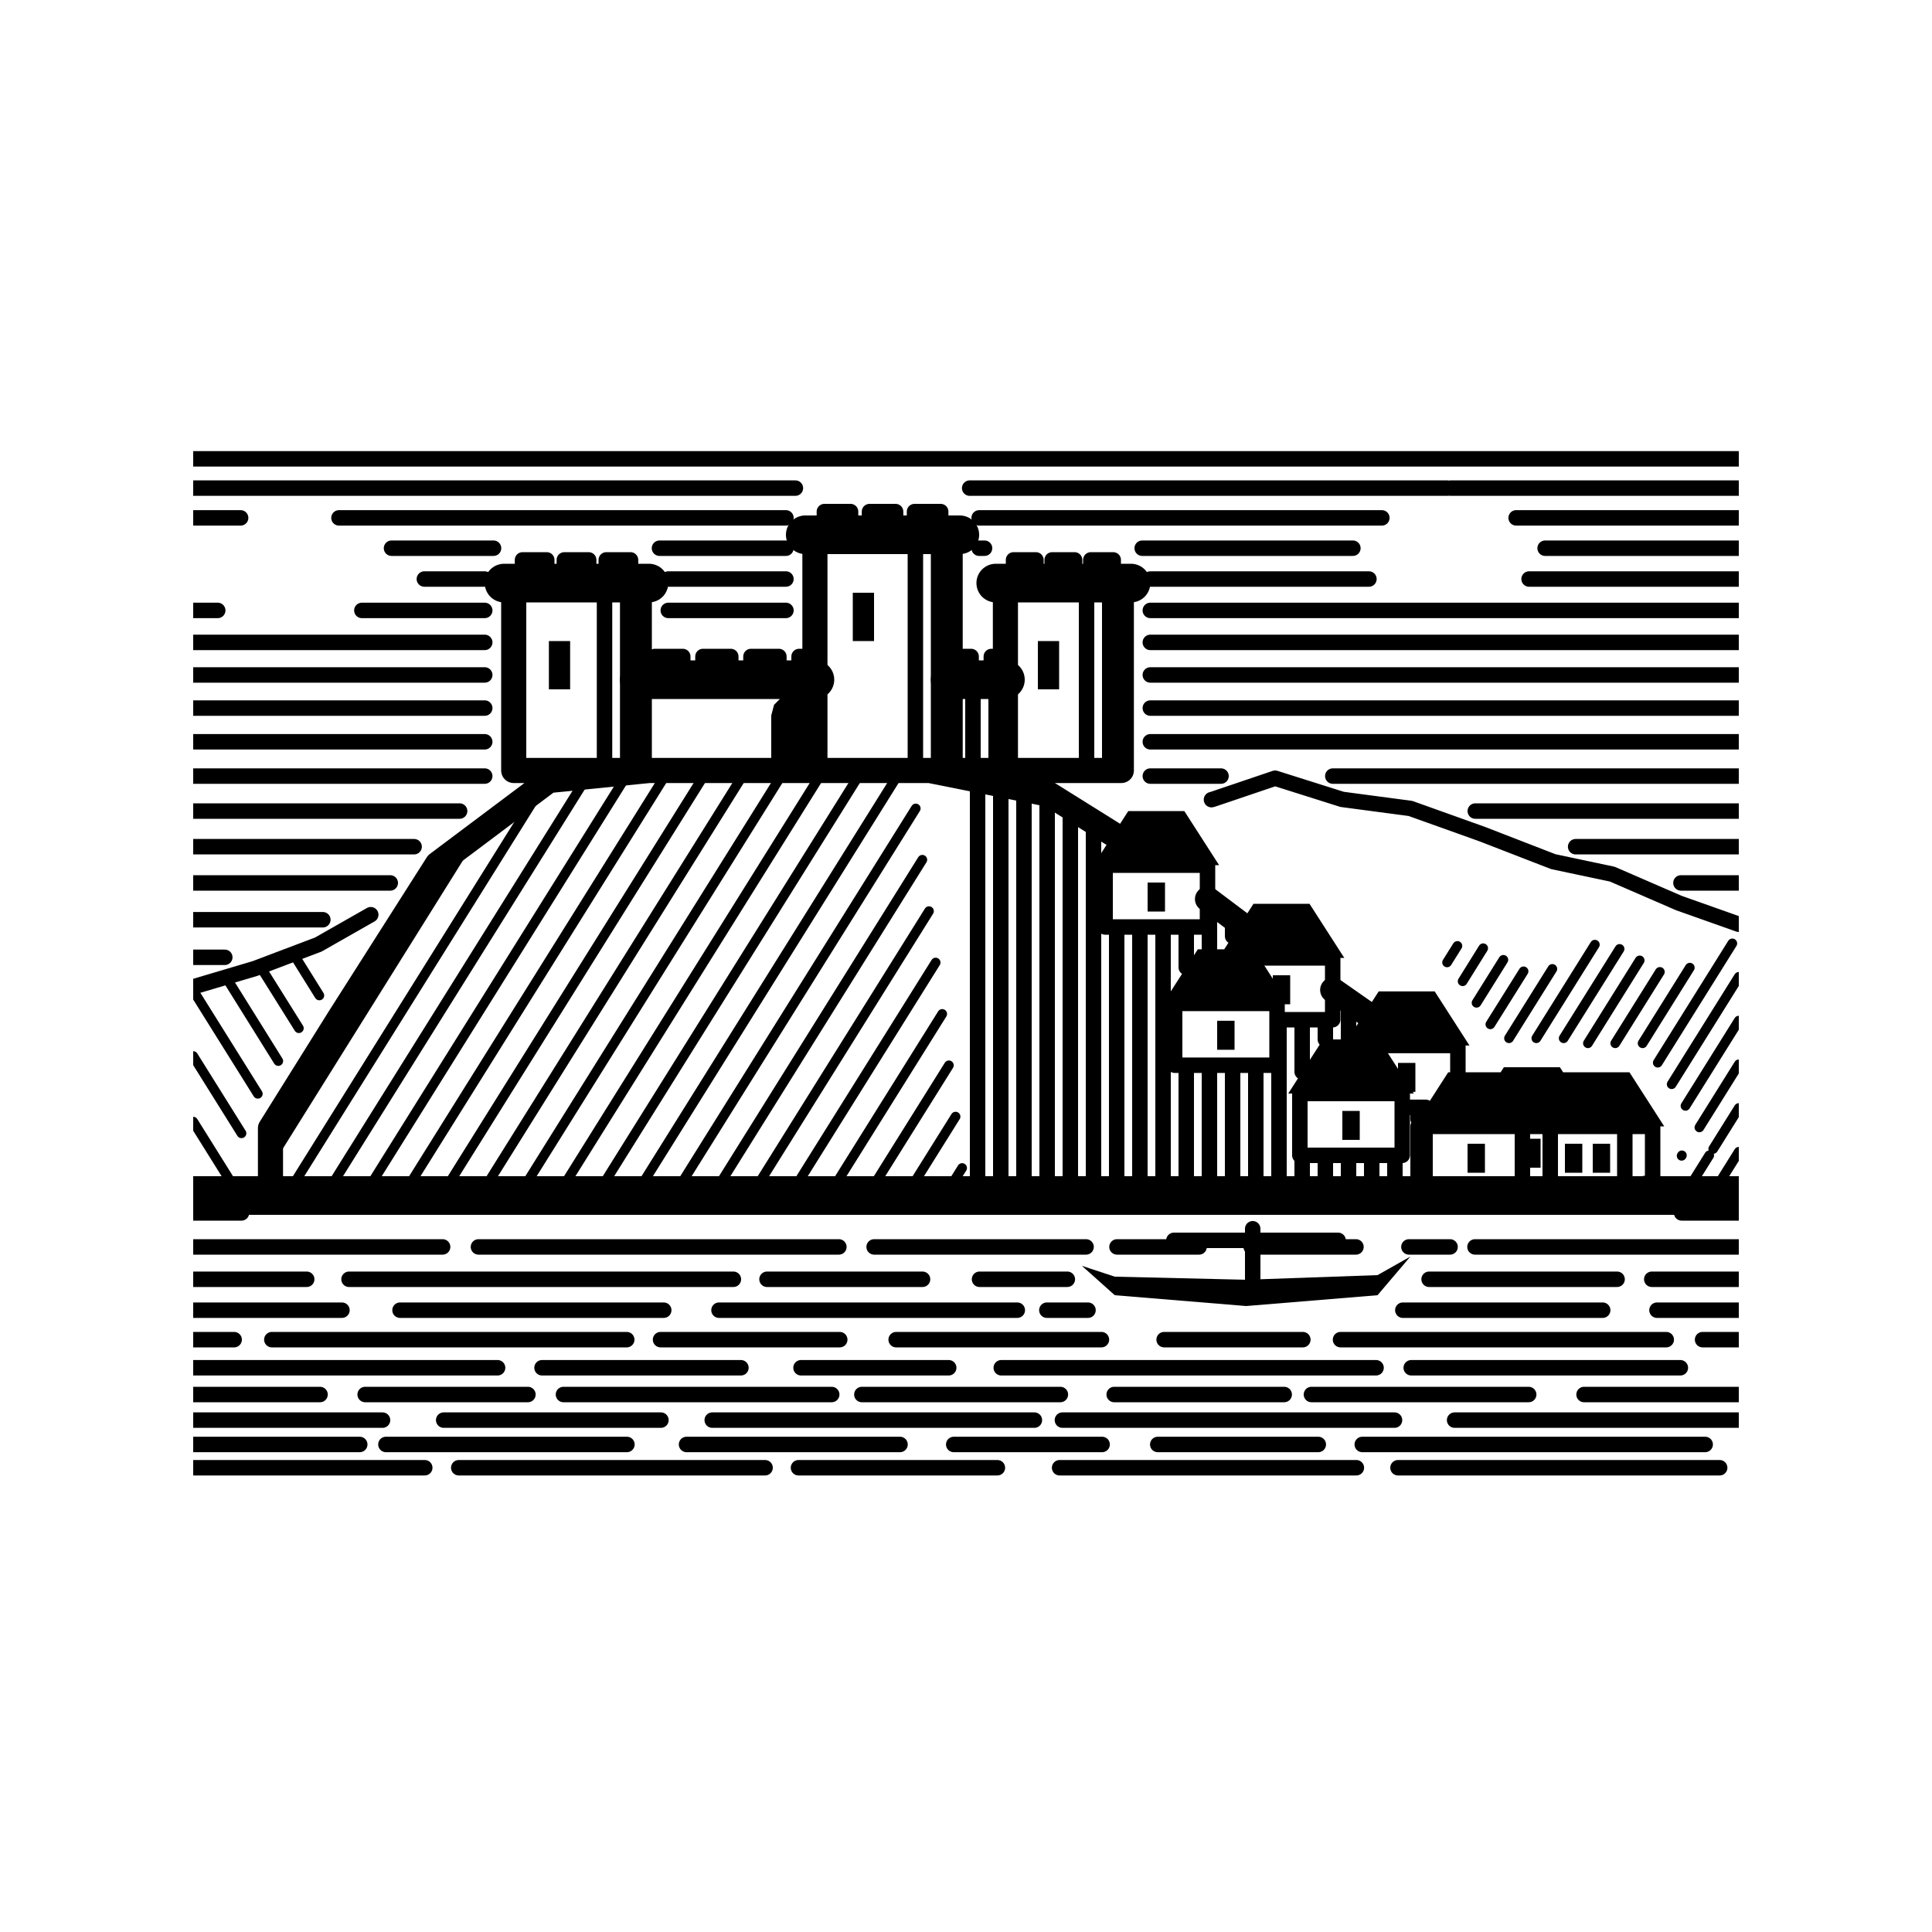
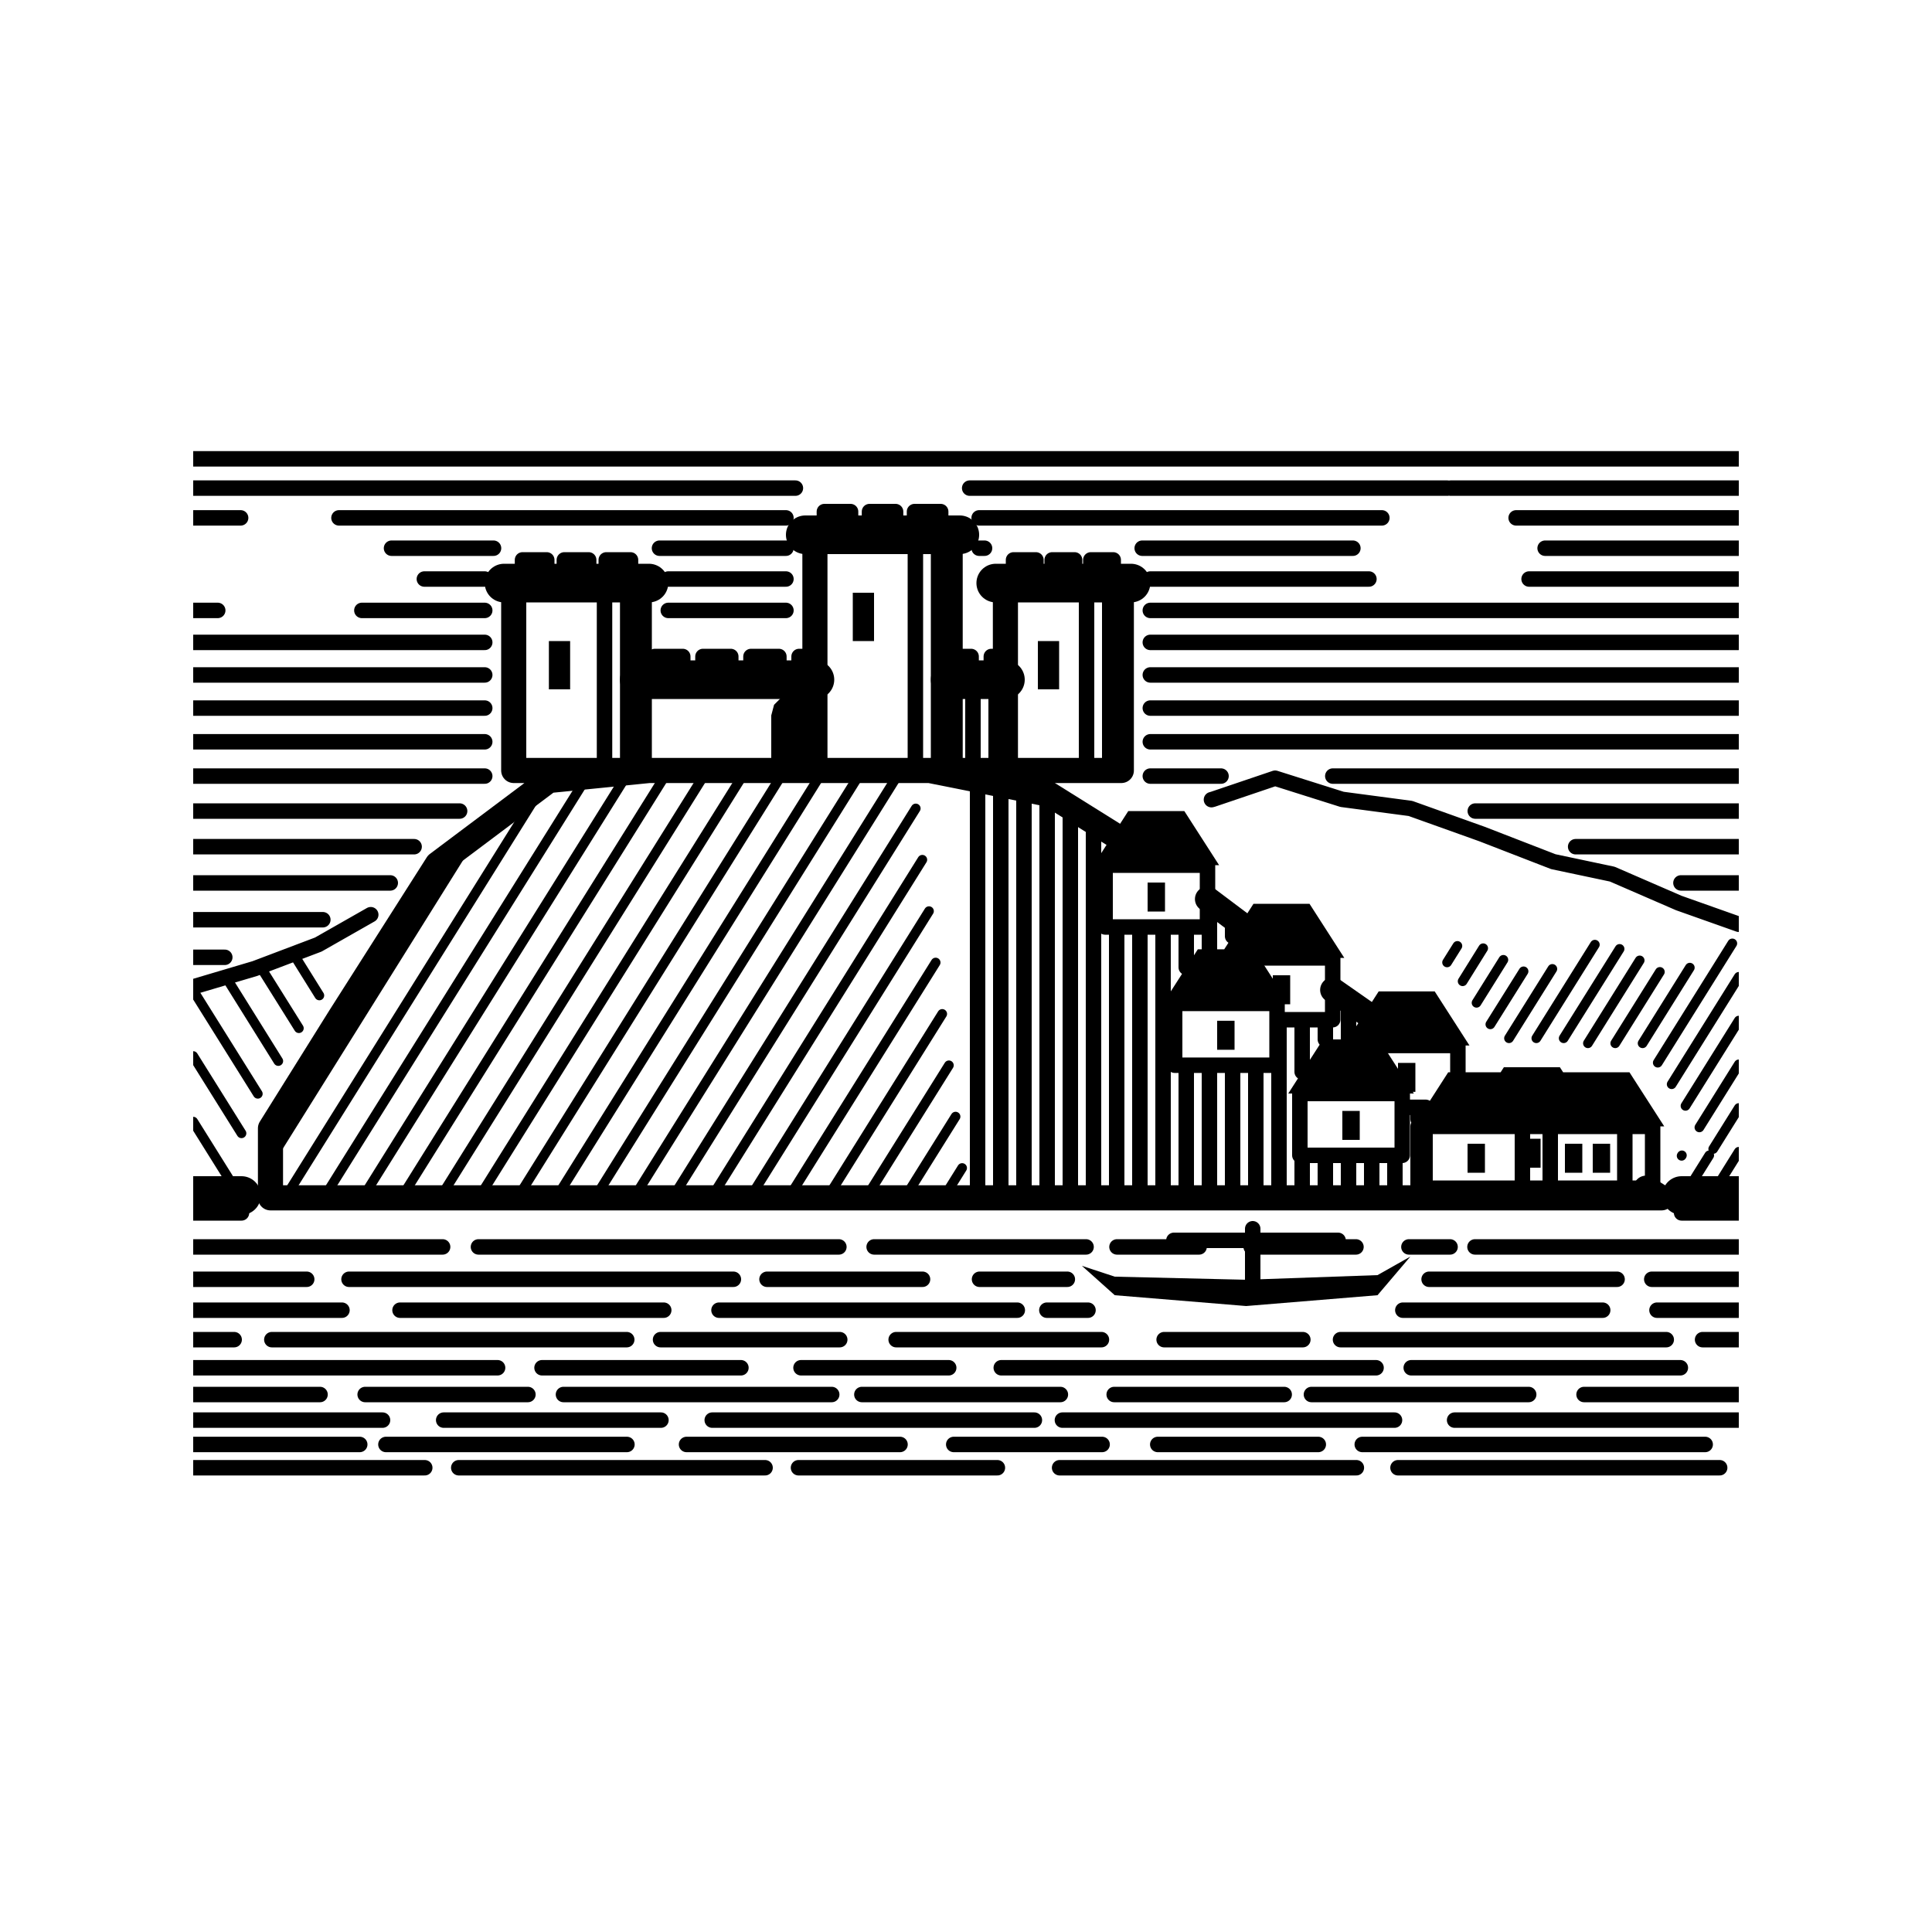
<svg xmlns="http://www.w3.org/2000/svg" viewBox="0 0 200 200">
  <defs>
    <clipPath id="w">
      <path d="M20 46L180 46L180 154L20 154Z" />
    </clipPath>
  </defs>
  <g clip-path="url(#w)" fill="none" stroke="#000" stroke-linecap="round" stroke-linejoin="round">
    <path d="M113.2 89.56L116.8 83.96L122.6 83.96L126.2 89.56ZM118.8 91.36L120.6 91.36L120.6 94.36L118.8 94.36ZM126.16 99.16L129.76 93.56L135.56 93.56L139.16 99.16ZM131.76 100.96L133.56 100.96L133.56 103.96L131.76 103.96ZM139.12 108.23L142.72 102.63L148.52 102.63L152.12 108.23ZM144.72 110.03L146.52 110.03L146.52 113.03L144.72 113.03ZM152.08 116.08L155.68 110.48L161.48 110.48L165.08 116.08ZM157.68 117.88L159.48 117.88L159.48 120.88L157.68 120.88ZM159.28 116.6L162.88 111L168.68 111L172.28 116.6ZM164.88 118.4L166.68 118.4L166.68 121.4L164.88 121.4ZM120.4 103.87L124 98.27L129.8 98.27L133.4 103.87ZM126 105.67L127.8 105.67L127.8 108.67L126 108.67ZM133.36 113.2L136.96 107.6L142.76 107.6L146.36 113.2ZM138.96 115L140.76 115L140.76 118L138.96 118ZM146.32 116.6L149.92 111L155.72 111L159.32 116.6ZM151.92 118.4L153.72 118.4L153.72 121.4L151.92 121.4ZM156.4 116.6L160 111L165.8 111L169.4 116.6ZM162 118.4L163.8 118.4L163.8 121.4L162 121.4ZM79.84 79.36L79.84 74.06L80.13 72.96L80.94 72.15L82.04 71.86L83.14 72.15L83.95 72.96L84.24 74.06L84.24 79.36ZM56.82 66.36L59.02 66.36L59.02 71.36L56.82 71.36ZM88.28 61.36L90.48 61.36L90.48 66.36L88.28 66.36ZM107.44 66.36L109.64 66.36L109.64 71.36L107.44 71.36ZM112 131.04L115.4 134.08L129 135.2L142.6 134.08L146 130.08L142.6 132L129 132.48L115.4 132.16Z" fill="#000" stroke="none" />
    <path d="M30.38 98.75L33.06 103.05M26.94 100.05L30.94 106.44M23.39 101.15L28.81 109.84M20 102.53L26.69 113.23M20 109.32L25 117.32M20 116.11L24.78 123.76M20 122.91L20.53 123.76M149.8 99.63L150.87 97.92M151.41 101.58L153.54 98.16M152.85 103.81L155.63 99.36M154.28 106.04L157.72 100.55M156.21 107.48L160.7 100.3M159.04 107.48L165.1 97.79M161.87 107.48L167.66 98.23M164.38 108L169.74 99.42M167.21 108L171.83 100.61M170.04 108L174.93 100.17M171.61 110.01L179.33 97.66M173.05 112.24L180 101.12M174.48 114.48L180 105.65M174.08 119.65L174.11 119.6M175.92 116.71L180 110.18M174.34 123.76L176.94 119.6M177.35 118.94L180 114.7M177.17 123.76L180 119.23M28 120.01L48.71 86.87M29.51 124L56.25 81.21M33.52 124L60.77 80.4M37.53 124L65.04 79.98M41.54 124L69.19 79.76M45.55 124L73.2 79.76M49.56 124L77.21 79.76M53.57 124L81.21 79.76M57.58 124L85.22 79.76M61.59 124L89.23 79.76M65.6 124L93.24 79.76M69.61 124L94.8 83.69M73.62 124L95.48 89M77.63 124L96.17 94.32M81.63 124L96.86 99.64M85.64 124L97.54 104.96M89.65 124L98.23 110.28M93.66 124L98.92 115.59M97.67 124L99.6 120.91" stroke-width="1" />
    <path d="M20 47.5L180 47.5M20 50.53L82.34 50.53M100.38 50.53L149.84 50.53M150.16 50.53L180 50.53M20 53.61L24.91 53.61M35.09 53.61L81.36 53.61M101.36 53.61L143.05 53.61M156.95 53.61L180 53.61M40.53 56.75L51.09 56.75M68.27 56.75L81.36 56.75M101.36 56.75L101.92 56.75M118.24 56.75L140.05 56.75M159.95 56.75L180 56.75M43.93 59.94L50.18 59.94M69.18 59.94L81.36 59.94M119.08 59.94L141.71 59.94M158.29 59.94L180 59.94M20 63.19L22.54 63.19M37.46 63.19L50.18 63.19M69.18 63.19L81.36 63.19M119.08 63.19L180 63.19M20 66.5L50.18 66.5M119.08 66.5L180 66.5M20 69.87L50.18 69.87M119.08 69.87L180 69.87M20 73.3L50.18 73.3M119.08 73.3L180 73.3M20 76.79L50.18 76.79M119.08 76.79L180 76.79M20 80.34L50.18 80.34M119.08 80.34L126.4 80.34M137.97 80.34L180 80.34M20 83.96L47.58 83.96M152.72 83.96L180 83.96M20 87.65L42.87 87.65M163.11 87.65L180 87.65M20 91.4L40.4 91.4M174.01 91.4L180 91.4M20 95.21L33.42 95.21M20 99.1L23.27 99.1M20 102.16L26.4 100.26L32.95 97.78L38.38 94.69M125.41 82.78L125.56 82.74L132 80.56L138.93 82.75L146.01 83.69L153.42 86.34L160.8 89.2L166.9 90.49L173.79 93.48L180 95.68M20 125.56L25 125.56M174.08 125.56L180 125.56M20 129.08L45.82 129.08M49.53 129.08L86.84 129.08M90.49 129.08L112.43 129.08M115.63 129.08L124.13 129.08M129.52 129.08L140.37 129.08M145.85 129.08L150.11 129.08M152.69 129.08L180 129.08M20 132.43L31.75 132.43M36.13 132.43L75.92 132.43M79.4 132.43L95.5 132.43M101.4 132.43L110.49 132.43M147.94 132.43L167.4 132.43M170.99 132.43L180 132.43M20 135.63L35.4 135.63M41.41 135.63L68.71 135.63M74.43 135.63L105.31 135.63M108.37 135.63L112.63 135.63M145.22 135.63L165.91 135.63M171.53 135.63L180 135.63M20 138.68L24.24 138.68M28.14 138.68L64.88 138.68M68.38 138.68L86.93 138.68M92.77 138.68L114.02 138.68M120.51 138.68L134.87 138.68M138.77 138.68L172.49 138.68M176.25 138.68L180 138.68M20 141.59L51.51 141.59M56.11 141.59L76.7 141.59M82.92 141.59L98.21 141.59M103.65 141.59L142.45 141.59M146.09 141.59L173.95 141.59M20 144.36L33.13 144.36M37.8 144.36L54.65 144.36M58.33 144.36L86.1 144.36M89.22 144.36L109.77 144.36M115.34 144.36L132.94 144.36M135.76 144.36L158.25 144.36M163.98 144.36L180 144.36M20 147.01L39.6 147.01M45.93 147.01L68.42 147.01M73.73 147.01L107.08 147.01M109.98 147.01L144.36 147.01M150.58 147.01L180 147.01M20 149.53L37.24 149.53M39.95 149.53L64.9 149.53M71.07 149.53L93.17 149.53M98.73 149.53L114.09 149.53M119.85 149.53L136.47 149.53M141.02 149.53L176.52 149.53M20 151.94L43.97 151.94M47.49 151.94L79.2 151.94M82.66 151.94L103.25 151.94M109.69 151.94L140.41 151.94M144.72 151.94L178.02 151.94M168.4 123L168.4 123.7M166 123L166 123.7M163.6 123L163.6 123.7M161.2 123L161.2 123.7M158.8 123L158.8 123.7M156.4 123L156.4 123.7M154 123L154 123.7M151.6 123L151.6 123.7M149.2 123L149.2 123.7M146.8 114.63L146.8 115.85M146.8 116.6L146.8 123.7M144.4 119.6L144.4 123.7M142 119.6L142 123.7M139.6 103.92L139.6 107.48M139.6 119.6L139.6 123.7M137.2 105.56L137.2 107.6M137.2 119.6L137.2 123.7M134.8 105.56L134.8 110.96M134.8 119.6L134.8 123.7M132.4 105.56L132.4 123.7M130 110.27L130 123.7M127.6 95.32L127.6 96.92M127.6 110.27L127.6 123.7M125.2 93.52L125.2 98.27M125.2 110.27L125.2 123.7M122.8 95.96L122.8 100.14M122.8 110.27L122.8 123.7M120.4 95.96L120.4 123.7M118 95.96L118 123.7M115.6 95.96L115.6 123.7M113.2 85.39L113.2 123.7M110.8 83.89L110.8 123.7M108.4 82.46L108.4 123.7M106 81.66L106 123.7M103.6 80.86L103.6 123.7M101.2 80.06L101.2 123.7M114.4 89.56L125 89.56L125 95.96L114.4 95.96ZM130.37 99.16L137.96 99.16L137.96 105.56L132.2 105.56M143.17 108.23L150.92 108.23L150.92 111M147.59 114.63L145.16 114.63M160.48 116.6L169.4 116.6L171.08 116.6L171.08 123L160.48 123L160.48 116.6M121.6 103.87L132.2 103.87L132.2 110.27L121.6 110.27ZM134.56 113.2L145.16 113.2L145.16 119.6L134.56 119.6ZM147.52 116.6L156.4 116.6L157.6 116.6M158.12 123L157.6 123L147.52 123L147.52 116.6M157.6 116.6L168.2 116.6L168.2 123L157.6 123ZM67.79 67.96L70.68 67.96L70.68 70.36L67.79 70.36ZM72.77 67.96L75.65 67.96L75.65 70.36L72.77 70.36ZM77.74 67.96L80.63 67.96L80.63 70.36L77.74 70.36ZM82.72 67.96L84.36 67.96M84.36 70.36L82.72 70.36L82.72 67.96M98.36 67.96L100.53 67.96L100.53 70.36L98.36 70.36M102.62 67.96L104.08 67.96M104.08 70.36L102.62 70.36L102.62 67.96M103.12 71.66L103.12 79.46M100.72 71.66L100.72 79.46M64.98 61.46L64.98 79.46M62.58 61.46L62.58 79.46M54.09 57.96L56.6 57.96L56.6 60.36L54.09 60.36ZM58.42 57.96L60.94 57.96L60.94 60.36L58.42 60.36ZM62.76 57.96L65.27 57.96L65.27 60.36L62.76 60.36ZM97.16 56.46L97.16 79.46M94.76 56.46L94.76 79.46M85.34 52.96L88.05 52.96L88.05 55.36L85.34 55.36ZM90.01 52.96L92.71 52.96L92.71 55.36L90.01 55.36ZM94.67 52.96L97.38 52.96L97.38 55.36L94.67 55.36ZM114.88 61.46L114.88 79.46M112.48 61.46L112.48 79.46M104.92 57.96L107.24 57.96L107.24 60.36L104.92 60.36ZM108.92 57.96L111.24 57.96L111.24 60.36L108.92 60.36ZM112.92 57.96L115.24 57.96L115.24 60.36L112.92 60.36ZM129.68 132.48L129.68 127.2M121.52 128.4L138.52 128.4" stroke-width="1.6" />
    <path d="M28 116.8L35.2 105.28L45.28 89.44L56.8 80.8L67.2 79.76M96.24 79.76L108.64 82.24L115.25 86.37M125 93.07L128.42 95.64M137.96 102.48L141.31 104.82M170.4 123L172 124L28 124L28 116.8M66.18 70.36L67.79 70.36L70.68 70.36L72.77 70.36L75.65 70.36L77.74 70.36L80.63 70.36L82.72 70.36L84.36 70.36M98.36 70.36L100.53 70.36L102.62 70.36L104.08 70.36M111.52 79.76L104.08 79.76L98.36 79.76L84.36 79.76L66.18 79.76L56.8 79.76M53.18 60.36L54.09 60.36L56.6 60.36L58.42 60.36L60.94 60.36L62.76 60.36L65.27 60.36L66.18 60.36L66.18 79.76L53.18 79.76L53.18 60.36M84.36 55.36L85.34 55.36L88.05 55.36L90.01 55.36L92.71 55.36L94.67 55.36L97.38 55.36L98.36 55.36L98.36 79.76L84.36 79.76L84.36 55.36M104.08 60.36L104.92 60.36L107.24 60.36L108.92 60.36L111.24 60.36L112.92 60.36L115.24 60.36L116.08 60.36L116.08 79.76L104.08 79.76L104.08 60.36" stroke-width="2.6" />
-     <path d="M66.18 70.36L84.36 70.36M98.36 70.36L104.08 70.36M52.18 60.36L67.18 60.36M83.36 55.36L99.36 55.36M103.08 60.36L117.08 60.36M20 123.76L180 123.76" stroke-width="4" />
+     <path d="M20 123.76L25 123.76M174.08 123.76L180 123.76M66.18 70.36L84.36 70.36M98.36 70.36L104.08 70.36M52.18 60.36L67.18 60.36M83.36 55.36L99.36 55.36M103.08 60.36L117.08 60.36" stroke-width="4" />
  </g>
</svg>
